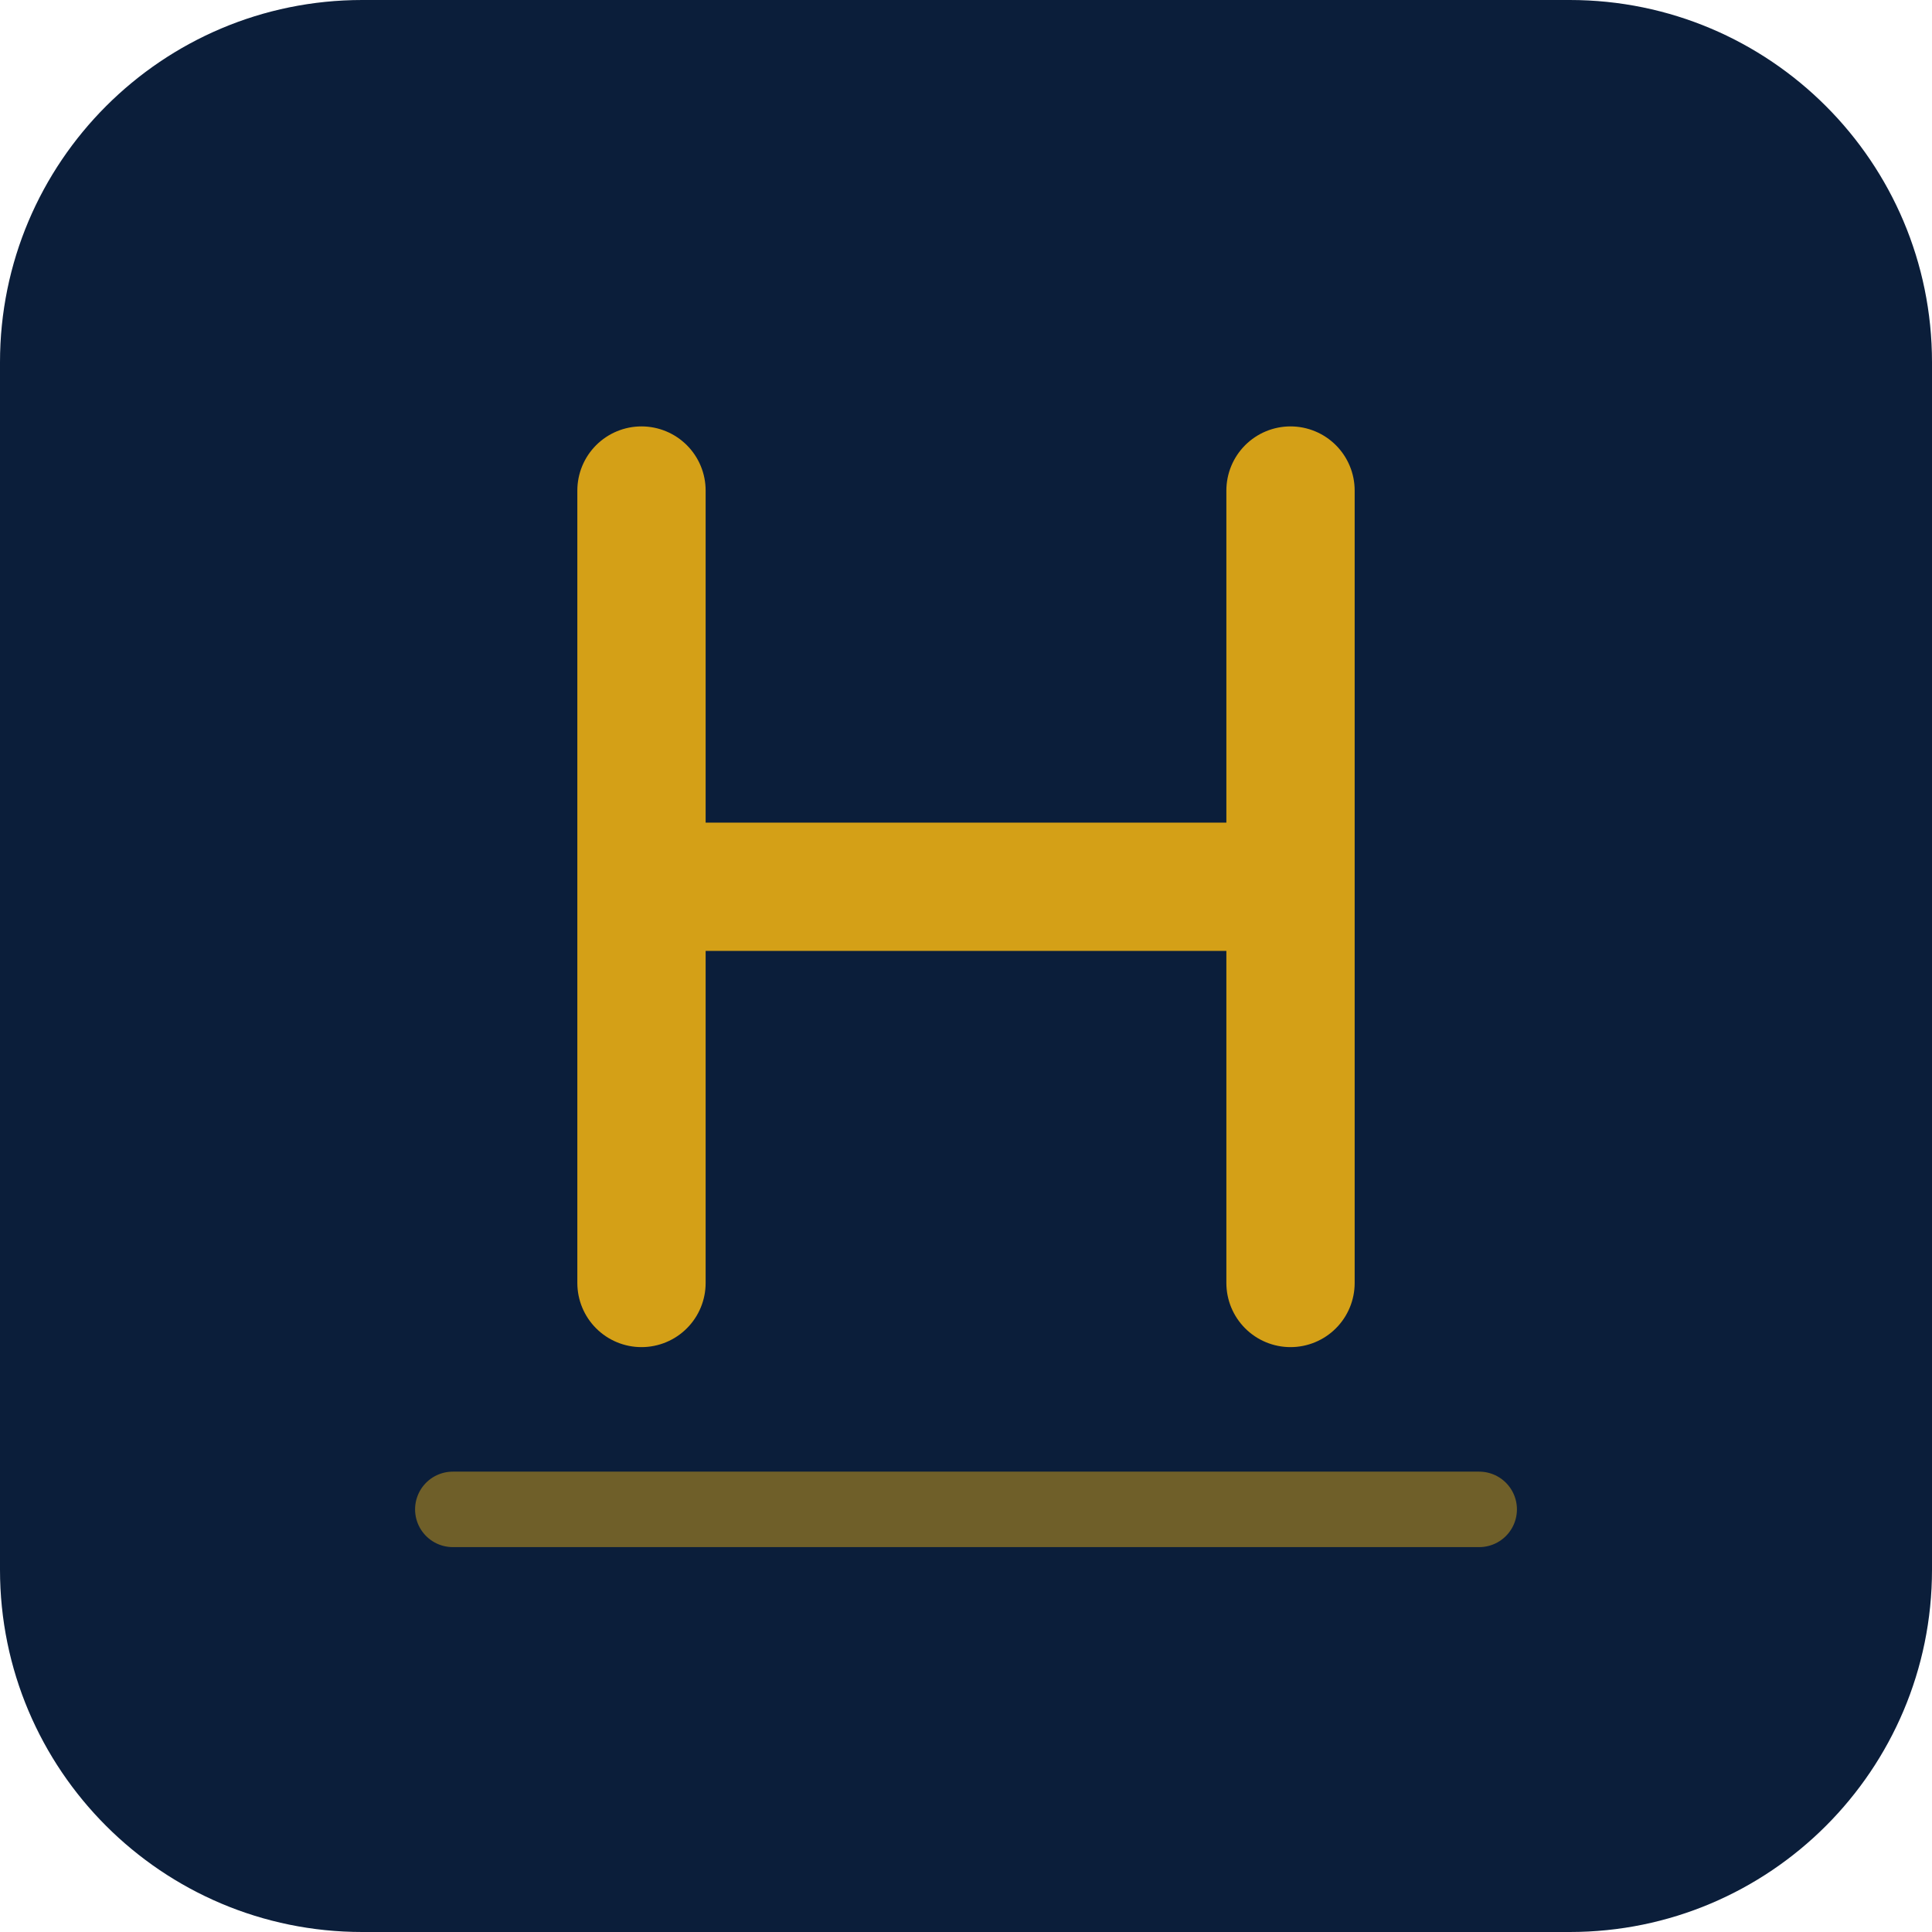
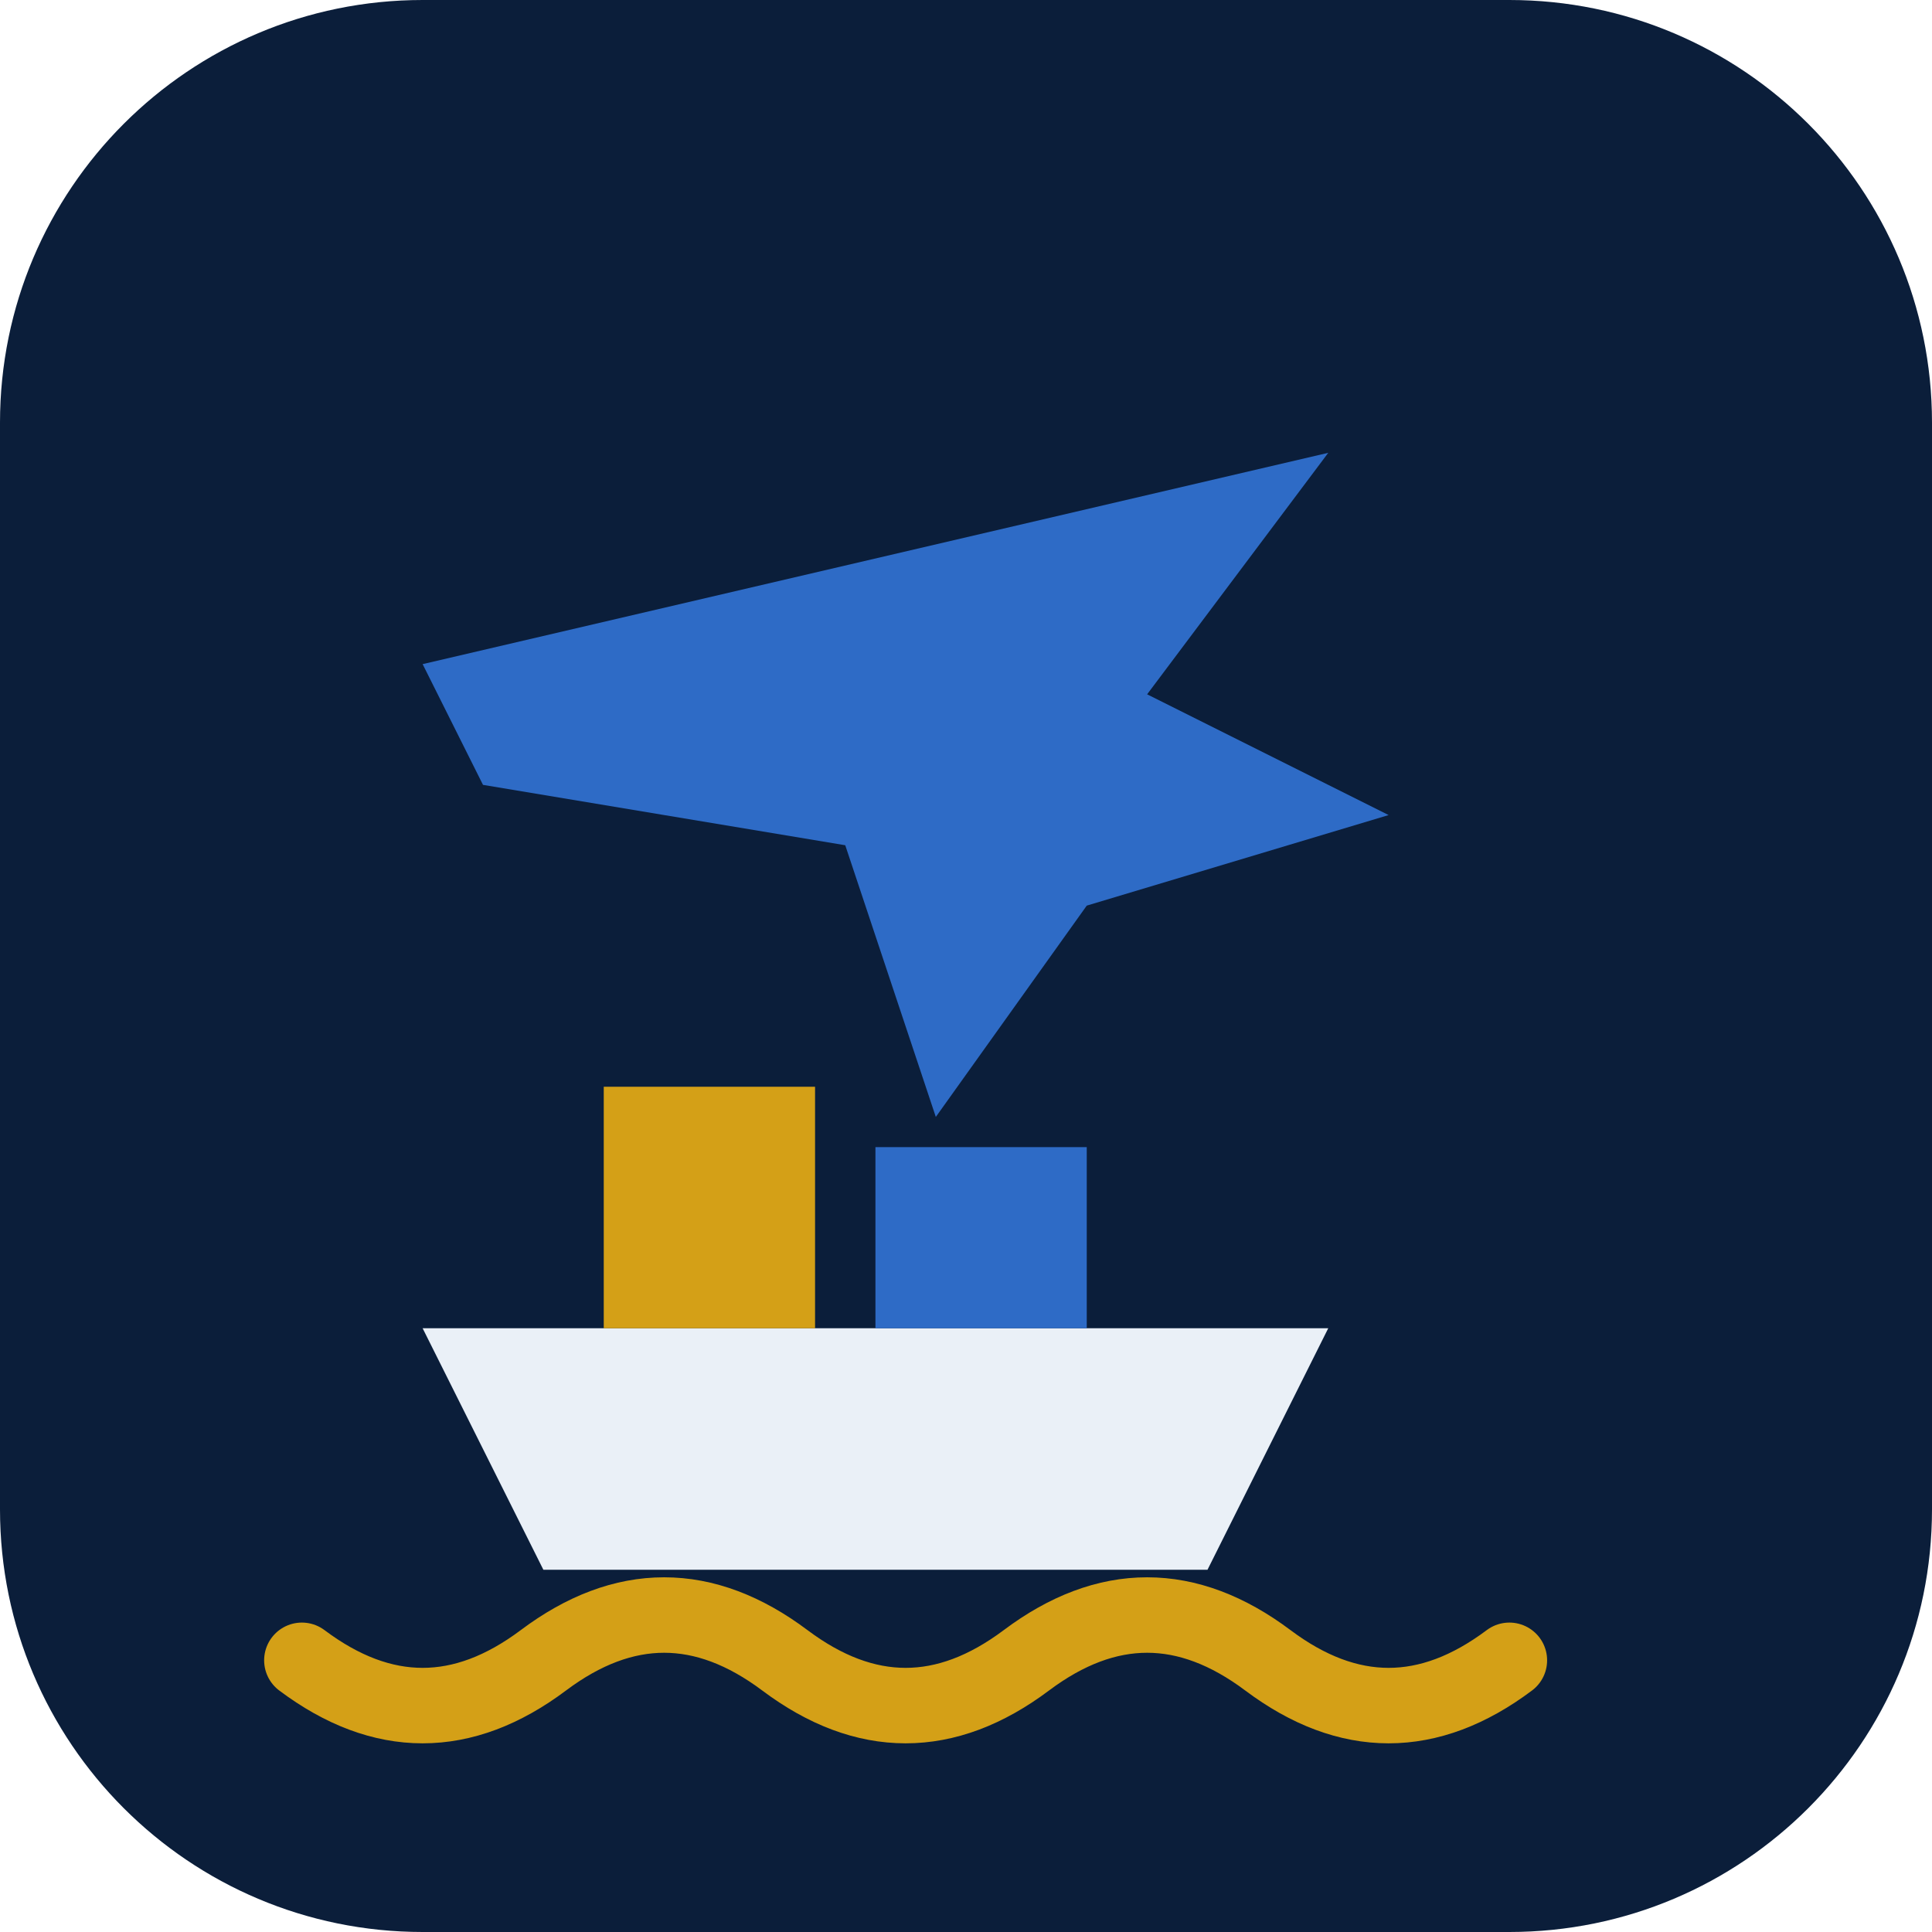
- <svg xmlns="http://www.w3.org/2000/svg" viewBox="0 0 512 512" width="512" height="512">
-   <rect width="512" height="512" rx="96" fill="#0B1E3A" />
-   <g stroke="#D4A017" stroke-linecap="round">
-     <path d="M170 130v210M342 130v210M170 235h172" stroke-width="34" />
-     <path d="M120 400h272" stroke-width="20" opacity="0.5" />
-   </g>
+ <svg xmlns="http://www.w3.org/2000/svg" viewBox="0 0 64 64" width="64" height="64">
+   <rect width="64" height="64" rx="14" fill="#0B1E3A" />
+   <path d="M14 22 L44 15 L38 23 L46 27 L36 30 L31 37 L28 28 L16 26 Z" fill="#2E6BC6" />
+   <path d="M14 44 h30 l-4 8 H18 Z" fill="#EAF0F7" />
+   <rect x="20" y="36" width="7" height="8" fill="#D4A017" />
+   <rect x="29" y="38" width="7" height="6" fill="#2E6BC6" />
+   <path d="M10 55 q4 3 8 0 t8 0 t8 0 t8 0 t8 0" fill="none" stroke="#D4A017" stroke-width="2.5" stroke-linecap="round" />
</svg>
